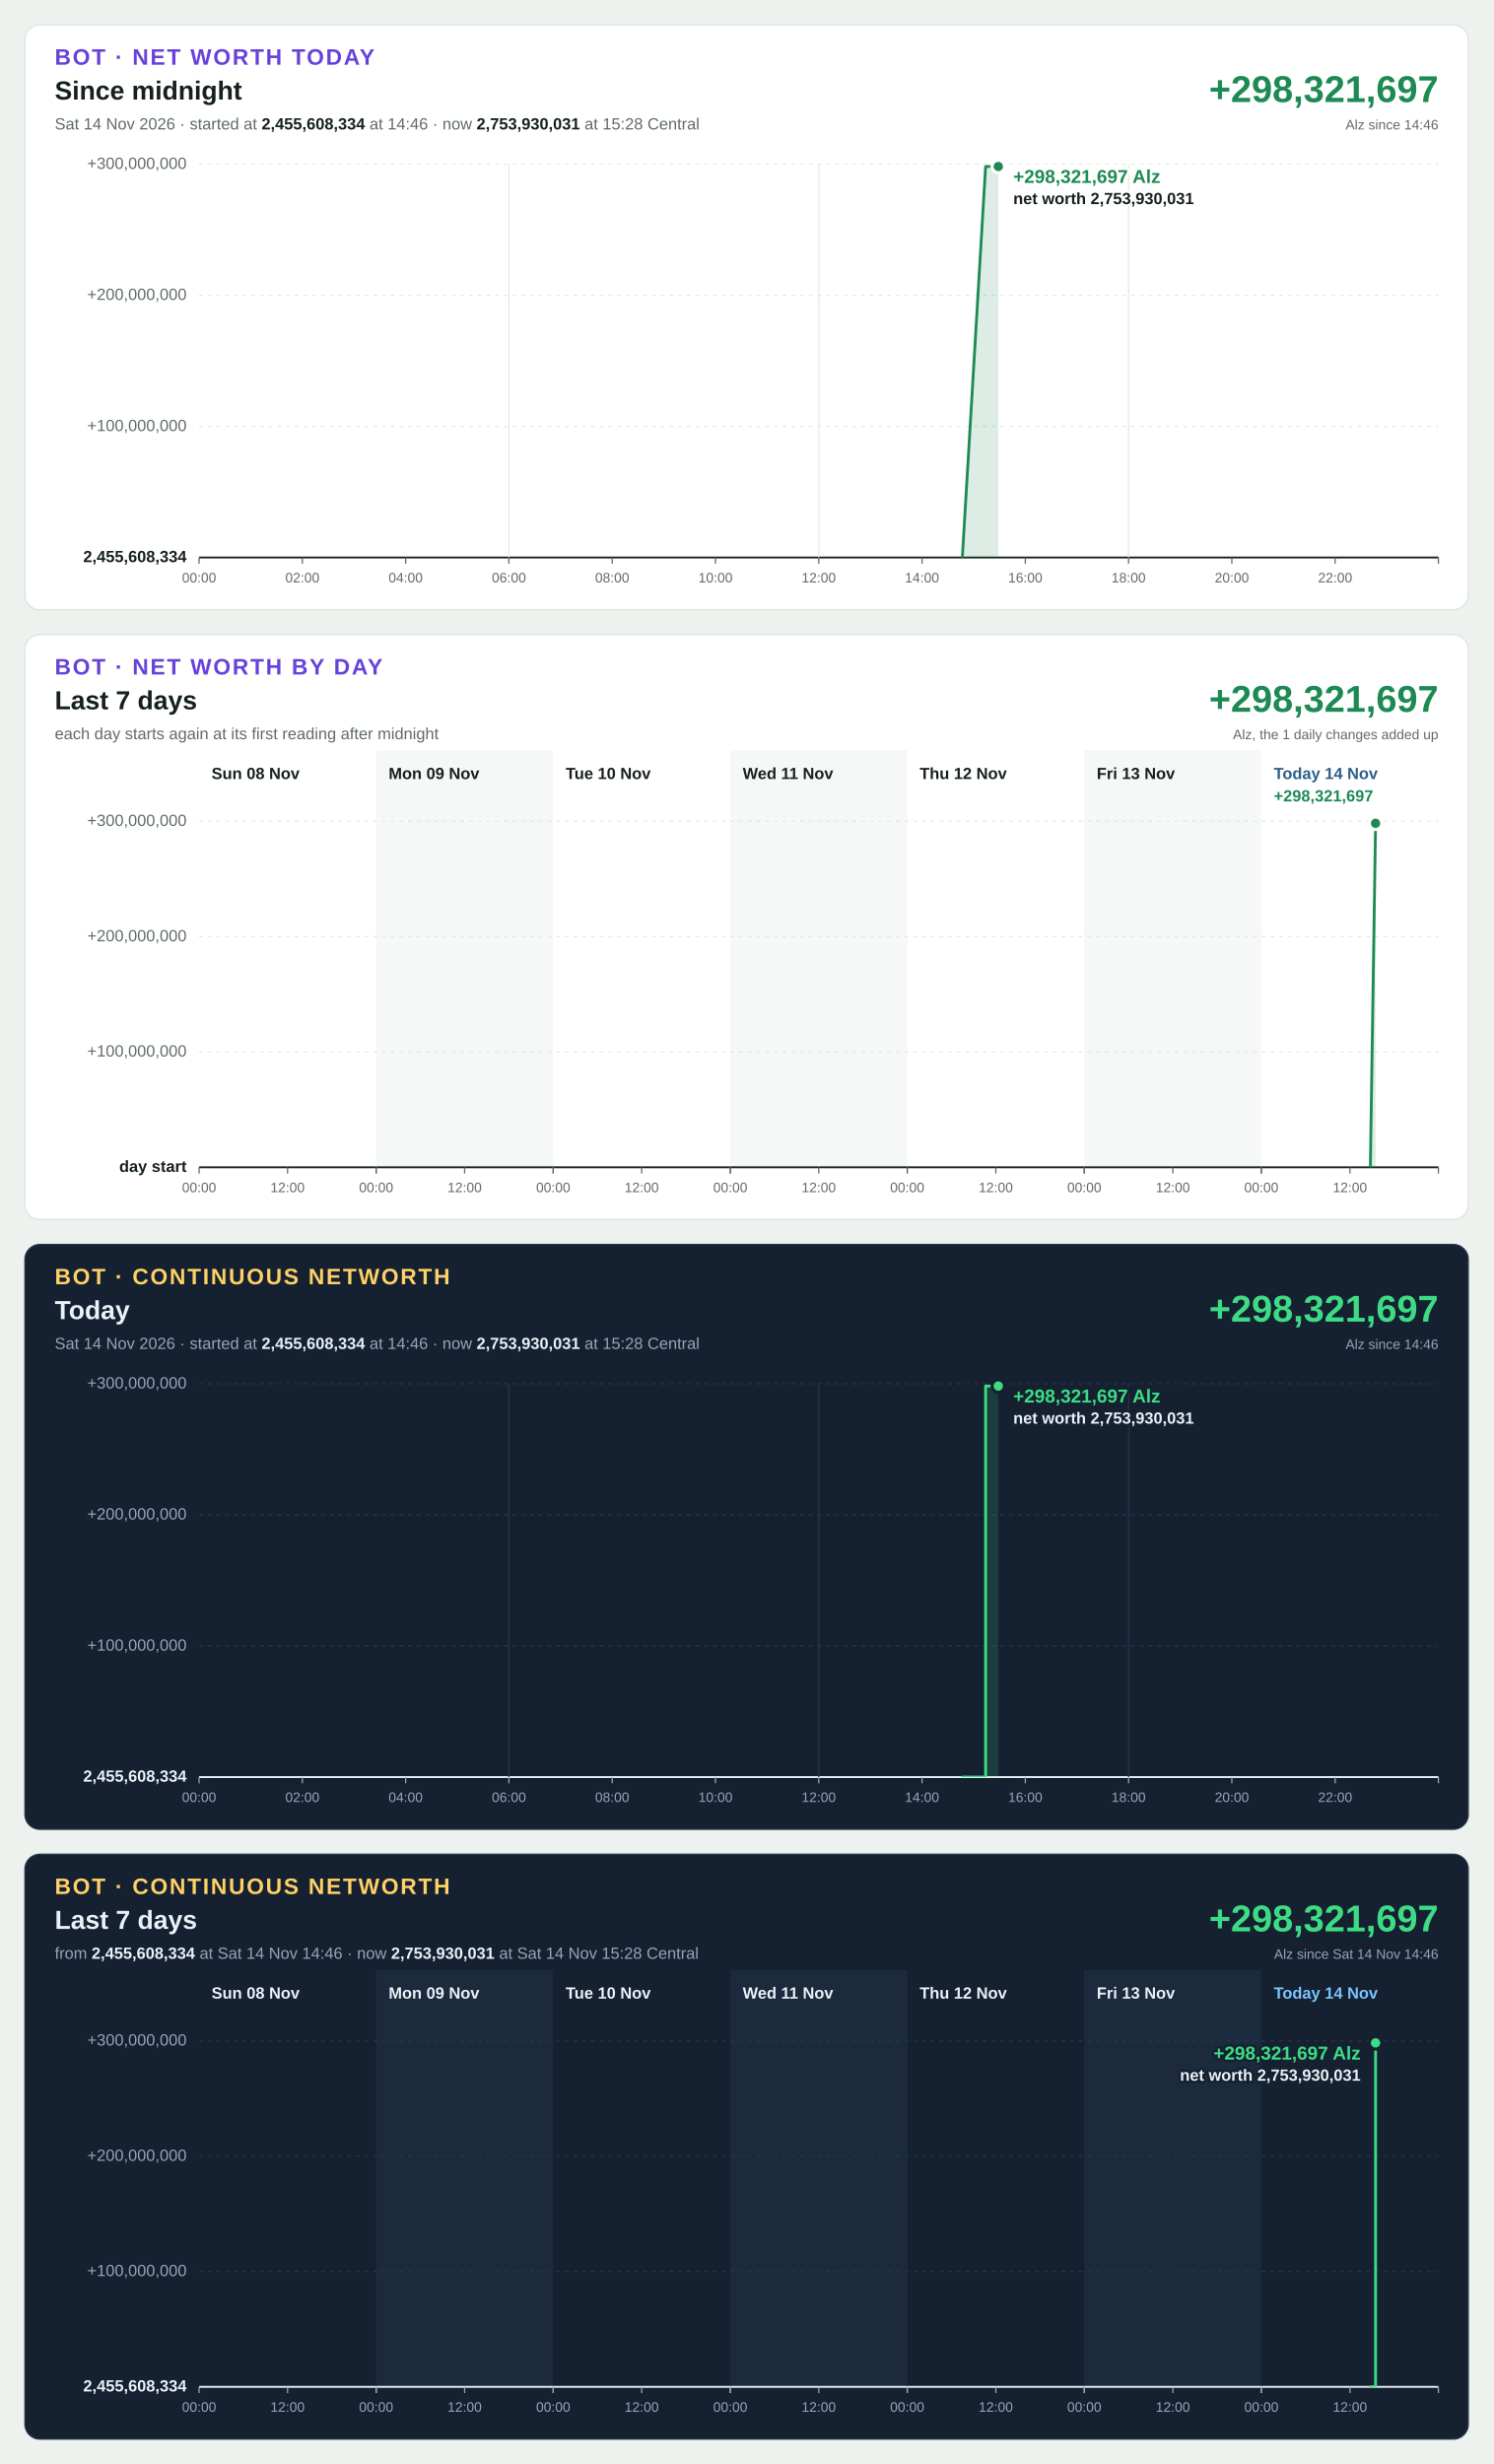
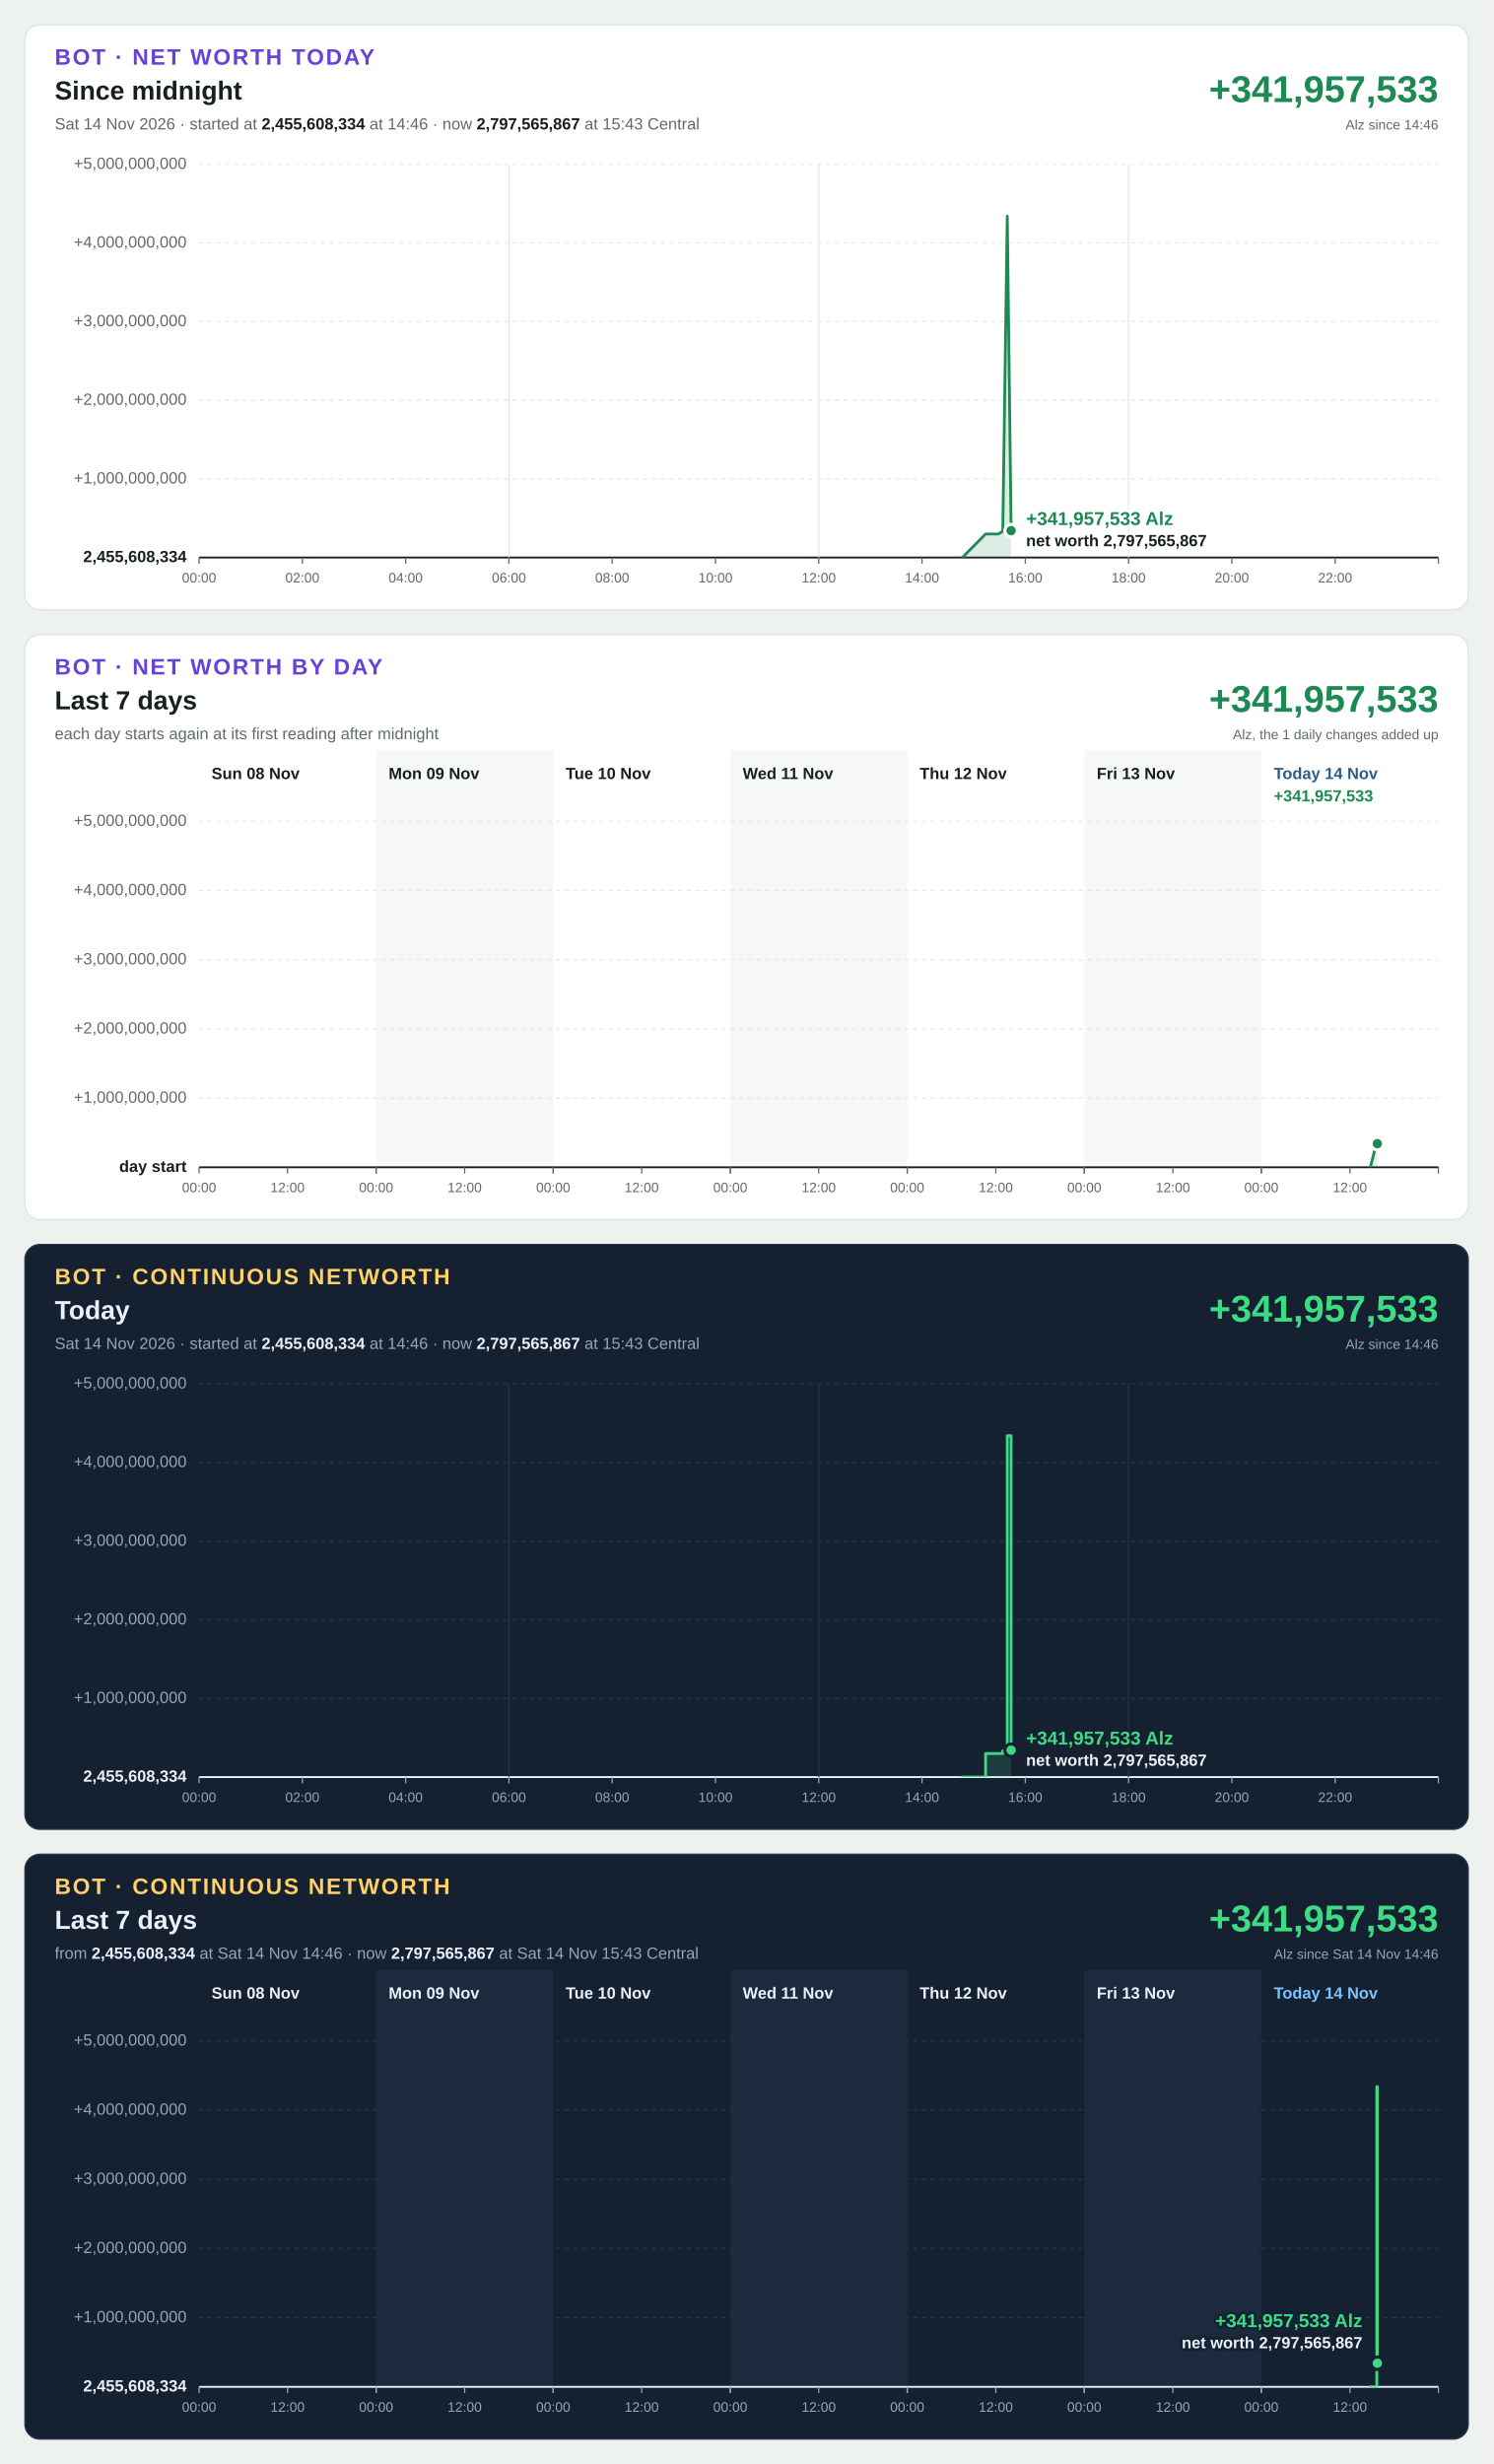
<svg xmlns="http://www.w3.org/2000/svg" width="1200" height="1980" viewBox="0 0 1200 1980" font-family="Segoe UI, Helvetica Neue, Arial, sans-serif" font-size="13" style="font-variant-numeric: tabular-nums">
  <rect width="1200" height="1980" fill="#eef2ef" />
  <g transform="translate(20,20)">
    <rect width="1160" height="470" rx="12" fill="#ffffff" stroke="#dbe3de" />
    <text x="24" y="32" font-size="18" font-weight="700" letter-spacing="1.4" fill="#6741d9">BOT · NET WORTH TODAY</text>
    <text x="24" y="60" font-size="21" font-weight="700" fill="#16211b">Since midnight</text>
-     <text x="24" y="84" fill="#5f6b65">Sat 14 Nov 2026 · started at <tspan font-weight="700" fill="#16211b">2,455,608,334</tspan> at 14:46 · now <tspan font-weight="700" fill="#16211b">2,753,930,031</tspan> at 15:28 Central</text>
-     <text x="1136" y="62" font-size="30" font-weight="700" text-anchor="end" fill="#1d8a53">+298,321,697</text>
+     <text x="24" y="84" fill="#5f6b65">Sat 14 Nov 2026 · started at <tspan font-weight="700" fill="#16211b">2,455,608,334</tspan> at 14:46 · now <tspan font-weight="700" fill="#16211b">2,797,565,867</tspan> at 15:43 Central</text>
+     <text x="1136" y="62" font-size="30" font-weight="700" text-anchor="end" fill="#1d8a53">+341,957,533</text>
    <text x="1136" y="84" font-size="11" text-anchor="end" fill="#5f6b65">Alz since 14:46</text>
    <line x1="140" x2="1136" y1="428.0" y2="428.0" stroke="#16211b" stroke-width="1.5" />
    <text x="130" y="428.0" text-anchor="end" dominant-baseline="middle" font-weight="700" fill="#16211b">2,455,608,334</text>
-     <line x1="140" x2="1136" y1="322.7" y2="322.7" stroke="#e3e9e5" stroke-width="1" stroke-dasharray="3 4" />
-     <text x="130" y="322.7" text-anchor="end" dominant-baseline="middle" font-weight="400" fill="#5f6b65">+100,000,000</text>
-     <line x1="140" x2="1136" y1="217.3" y2="217.3" stroke="#e3e9e5" stroke-width="1" stroke-dasharray="3 4" />
-     <text x="130" y="217.3" text-anchor="end" dominant-baseline="middle" font-weight="400" fill="#5f6b65">+200,000,000</text>
+     <line x1="140" x2="1136" y1="364.8" y2="364.8" stroke="#e3e9e5" stroke-width="1" stroke-dasharray="3 4" />
+     <text x="130" y="364.8" text-anchor="end" dominant-baseline="middle" font-weight="400" fill="#5f6b65">+1,000,000,000</text>
+     <line x1="140" x2="1136" y1="301.6" y2="301.6" stroke="#e3e9e5" stroke-width="1" stroke-dasharray="3 4" />
+     <text x="130" y="301.6" text-anchor="end" dominant-baseline="middle" font-weight="400" fill="#5f6b65">+2,000,000,000</text>
+     <line x1="140" x2="1136" y1="238.4" y2="238.4" stroke="#e3e9e5" stroke-width="1" stroke-dasharray="3 4" />
+     <text x="130" y="238.4" text-anchor="end" dominant-baseline="middle" font-weight="400" fill="#5f6b65">+3,000,000,000</text>
+     <line x1="140" x2="1136" y1="175.2" y2="175.2" stroke="#e3e9e5" stroke-width="1" stroke-dasharray="3 4" />
+     <text x="130" y="175.2" text-anchor="end" dominant-baseline="middle" font-weight="400" fill="#5f6b65">+4,000,000,000</text>
    <line x1="140" x2="1136" y1="112.0" y2="112.0" stroke="#e3e9e5" stroke-width="1" stroke-dasharray="3 4" />
-     <text x="130" y="112.0" text-anchor="end" dominant-baseline="middle" font-weight="400" fill="#5f6b65">+300,000,000</text>
+     <text x="130" y="112.0" text-anchor="end" dominant-baseline="middle" font-weight="400" fill="#5f6b65">+5,000,000,000</text>
    <line x1="140.0" x2="140.0" y1="428" y2="433" stroke="#5f6b65" stroke-width="1" />
    <text x="140.0" y="448" font-size="11" text-anchor="middle" fill="#5f6b65">00:00</text>
    <line x1="223.0" x2="223.0" y1="428" y2="433" stroke="#5f6b65" stroke-width="1" />
    <text x="223.0" y="448" font-size="11" text-anchor="middle" fill="#5f6b65">02:00</text>
    <line x1="306.0" x2="306.0" y1="428" y2="433" stroke="#5f6b65" stroke-width="1" />
    <text x="306.0" y="448" font-size="11" text-anchor="middle" fill="#5f6b65">04:00</text>
    <line x1="389.0" x2="389.0" y1="112" y2="428" stroke="#e3e9e5" stroke-width="1" />
    <line x1="389.0" x2="389.0" y1="428" y2="433" stroke="#5f6b65" stroke-width="1" />
    <text x="389.0" y="448" font-size="11" text-anchor="middle" fill="#5f6b65">06:00</text>
    <line x1="472.0" x2="472.0" y1="428" y2="433" stroke="#5f6b65" stroke-width="1" />
    <text x="472.0" y="448" font-size="11" text-anchor="middle" fill="#5f6b65">08:00</text>
    <line x1="555.0" x2="555.0" y1="428" y2="433" stroke="#5f6b65" stroke-width="1" />
    <text x="555.0" y="448" font-size="11" text-anchor="middle" fill="#5f6b65">10:00</text>
    <line x1="638.0" x2="638.0" y1="112" y2="428" stroke="#e3e9e5" stroke-width="1" />
    <line x1="638.0" x2="638.0" y1="428" y2="433" stroke="#5f6b65" stroke-width="1" />
    <text x="638.0" y="448" font-size="11" text-anchor="middle" fill="#5f6b65">12:00</text>
    <line x1="721.0" x2="721.0" y1="428" y2="433" stroke="#5f6b65" stroke-width="1" />
    <text x="721.0" y="448" font-size="11" text-anchor="middle" fill="#5f6b65">14:00</text>
    <line x1="804.0" x2="804.0" y1="428" y2="433" stroke="#5f6b65" stroke-width="1" />
    <text x="804.0" y="448" font-size="11" text-anchor="middle" fill="#5f6b65">16:00</text>
    <line x1="887.0" x2="887.0" y1="112" y2="428" stroke="#e3e9e5" stroke-width="1" />
    <line x1="887.0" x2="887.0" y1="428" y2="433" stroke="#5f6b65" stroke-width="1" />
    <text x="887.0" y="448" font-size="11" text-anchor="middle" fill="#5f6b65">18:00</text>
    <line x1="970.0" x2="970.0" y1="428" y2="433" stroke="#5f6b65" stroke-width="1" />
    <text x="970.0" y="448" font-size="11" text-anchor="middle" fill="#5f6b65">20:00</text>
    <line x1="1053.0" x2="1053.0" y1="428" y2="433" stroke="#5f6b65" stroke-width="1" />
    <text x="1053.0" y="448" font-size="11" text-anchor="middle" fill="#5f6b65">22:00</text>
    <line x1="1136.0" x2="1136.0" y1="428" y2="433" stroke="#5f6b65" stroke-width="1" />
    <defs>
-       <path id="shape-today" d="M753.4 428.0L753.4 428.0L772.1 113.8L782.3 113.8L782.3 428.0Z" />
-       <path id="line-today" d="M753.4 428.0L772.1 113.8L782.3 113.8" />
+       <path id="shape-today" d="M753.4 428.0L753.4 428.0L772.1 409.1L782.3 409.1L785.9 406.9L789.5 153.7L792.6 406.4L792.6 428.0Z" />
+       <path id="line-today" d="M753.4 428.0L772.1 409.1L782.3 409.1L785.9 406.9L789.5 153.7L792.6 406.4" />
      <clipPath id="up-today">
        <rect x="140" y="112" width="996" height="316.0" />
      </clipPath>
      <clipPath id="down-today">
        <rect x="140" y="428.0" width="996" height="0.0" />
      </clipPath>
    </defs>
    <use href="#shape-today" fill="#1d8a53" fill-opacity="0.15" clip-path="url(#up-today)" />
    <use href="#line-today" fill="none" stroke="#1d8a53" stroke-width="2.25" stroke-linejoin="round" stroke-linecap="round" clip-path="url(#up-today)" />
    <use href="#shape-today" fill="#c4402b" fill-opacity="0.15" clip-path="url(#down-today)" />
    <use href="#line-today" fill="none" stroke="#c4402b" stroke-width="2.25" stroke-linejoin="round" stroke-linecap="round" clip-path="url(#down-today)" />
-     <circle cx="782.3" cy="113.8" r="5" fill="#1d8a53" stroke="#ffffff" stroke-width="2.5" />
-     <text x="794.3" y="127.0" text-anchor="start" font-size="15" font-weight="700" fill="#1d8a53" stroke="#ffffff" stroke-width="4" stroke-linejoin="round" paint-order="stroke">+298,321,697 Alz</text>
-     <text x="794.3" y="144.0" text-anchor="start" font-size="13" font-weight="600" fill="#16211b" stroke="#ffffff" stroke-width="4" stroke-linejoin="round" paint-order="stroke">net worth 2,753,930,031</text>
+     <circle cx="792.6" cy="406.4" r="5" fill="#1d8a53" stroke="#ffffff" stroke-width="2.5" />
+     <text x="804.6" y="401.9" text-anchor="start" font-size="15" font-weight="700" fill="#1d8a53" stroke="#ffffff" stroke-width="4" stroke-linejoin="round" paint-order="stroke">+341,957,533 Alz</text>
+     <text x="804.6" y="418.9" text-anchor="start" font-size="13" font-weight="600" fill="#16211b" stroke="#ffffff" stroke-width="4" stroke-linejoin="round" paint-order="stroke">net worth 2,797,565,867</text>
  </g>
  <g transform="translate(20,510)">
    <rect width="1160" height="470" rx="12" fill="#ffffff" stroke="#dbe3de" />
    <text x="24" y="32" font-size="18" font-weight="700" letter-spacing="1.4" fill="#6741d9">BOT · NET WORTH BY DAY</text>
    <text x="24" y="60" font-size="21" font-weight="700" fill="#16211b">Last 7 days</text>
    <text x="24" y="84" fill="#5f6b65">each day starts again at its first reading after midnight</text>
-     <text x="1136" y="62" font-size="30" font-weight="700" text-anchor="end" fill="#1d8a53">+298,321,697</text>
+     <text x="1136" y="62" font-size="30" font-weight="700" text-anchor="end" fill="#1d8a53">+341,957,533</text>
    <text x="1136" y="84" font-size="11" text-anchor="end" fill="#5f6b65">Alz, the 1 daily changes added up</text>
    <rect x="282.3" y="93" width="142.3" height="335" fill="#f5f8f6" />
    <rect x="566.9" y="93" width="142.3" height="335" fill="#f5f8f6" />
    <rect x="851.4" y="93" width="142.3" height="335" fill="#f5f8f6" />
    <line x1="140" x2="1136" y1="428.0" y2="428.0" stroke="#16211b" stroke-width="1.5" />
    <text x="130" y="428.0" text-anchor="end" dominant-baseline="middle" font-weight="700" fill="#16211b">day start</text>
-     <line x1="140" x2="1136" y1="335.3" y2="335.3" stroke="#e3e9e5" stroke-width="1" stroke-dasharray="3 4" />
-     <text x="130" y="335.3" text-anchor="end" dominant-baseline="middle" font-weight="400" fill="#5f6b65">+100,000,000</text>
-     <line x1="140" x2="1136" y1="242.7" y2="242.7" stroke="#e3e9e5" stroke-width="1" stroke-dasharray="3 4" />
-     <text x="130" y="242.7" text-anchor="end" dominant-baseline="middle" font-weight="400" fill="#5f6b65">+200,000,000</text>
+     <line x1="140" x2="1136" y1="372.4" y2="372.4" stroke="#e3e9e5" stroke-width="1" stroke-dasharray="3 4" />
+     <text x="130" y="372.4" text-anchor="end" dominant-baseline="middle" font-weight="400" fill="#5f6b65">+1,000,000,000</text>
+     <line x1="140" x2="1136" y1="316.8" y2="316.8" stroke="#e3e9e5" stroke-width="1" stroke-dasharray="3 4" />
+     <text x="130" y="316.8" text-anchor="end" dominant-baseline="middle" font-weight="400" fill="#5f6b65">+2,000,000,000</text>
+     <line x1="140" x2="1136" y1="261.2" y2="261.2" stroke="#e3e9e5" stroke-width="1" stroke-dasharray="3 4" />
+     <text x="130" y="261.2" text-anchor="end" dominant-baseline="middle" font-weight="400" fill="#5f6b65">+3,000,000,000</text>
+     <line x1="140" x2="1136" y1="205.6" y2="205.6" stroke="#e3e9e5" stroke-width="1" stroke-dasharray="3 4" />
+     <text x="130" y="205.6" text-anchor="end" dominant-baseline="middle" font-weight="400" fill="#5f6b65">+4,000,000,000</text>
    <line x1="140" x2="1136" y1="150.0" y2="150.0" stroke="#e3e9e5" stroke-width="1" stroke-dasharray="3 4" />
-     <text x="130" y="150.0" text-anchor="end" dominant-baseline="middle" font-weight="400" fill="#5f6b65">+300,000,000</text>
+     <text x="130" y="150.0" text-anchor="end" dominant-baseline="middle" font-weight="400" fill="#5f6b65">+5,000,000,000</text>
    <text x="150.0" y="116" font-weight="700" fill="#16211b">Sun 08 Nov</text>
    <line x1="140.0" x2="140.0" y1="428" y2="433" stroke="#5f6b65" stroke-width="1" />
    <text x="140.0" y="448" font-size="11" text-anchor="middle" fill="#5f6b65">00:00</text>
    <line x1="211.1" x2="211.1" y1="428" y2="433" stroke="#5f6b65" stroke-width="1" />
    <text x="211.1" y="448" font-size="11" text-anchor="middle" fill="#5f6b65">12:00</text>
    <line x1="282.3" x2="282.3" y1="428" y2="433" stroke="#5f6b65" stroke-width="1" />
    <text x="292.3" y="116" font-weight="700" fill="#16211b">Mon 09 Nov</text>
    <line x1="282.3" x2="282.3" y1="428" y2="433" stroke="#5f6b65" stroke-width="1" />
    <text x="282.3" y="448" font-size="11" text-anchor="middle" fill="#5f6b65">00:00</text>
    <line x1="353.4" x2="353.4" y1="428" y2="433" stroke="#5f6b65" stroke-width="1" />
    <text x="353.4" y="448" font-size="11" text-anchor="middle" fill="#5f6b65">12:00</text>
    <line x1="424.6" x2="424.6" y1="428" y2="433" stroke="#5f6b65" stroke-width="1" />
    <text x="434.6" y="116" font-weight="700" fill="#16211b">Tue 10 Nov</text>
    <line x1="424.6" x2="424.6" y1="428" y2="433" stroke="#5f6b65" stroke-width="1" />
    <text x="424.6" y="448" font-size="11" text-anchor="middle" fill="#5f6b65">00:00</text>
    <line x1="495.7" x2="495.7" y1="428" y2="433" stroke="#5f6b65" stroke-width="1" />
    <text x="495.7" y="448" font-size="11" text-anchor="middle" fill="#5f6b65">12:00</text>
    <line x1="566.9" x2="566.9" y1="428" y2="433" stroke="#5f6b65" stroke-width="1" />
    <text x="576.9" y="116" font-weight="700" fill="#16211b">Wed 11 Nov</text>
    <line x1="566.9" x2="566.9" y1="428" y2="433" stroke="#5f6b65" stroke-width="1" />
    <text x="566.9" y="448" font-size="11" text-anchor="middle" fill="#5f6b65">00:00</text>
    <line x1="638.0" x2="638.0" y1="428" y2="433" stroke="#5f6b65" stroke-width="1" />
    <text x="638.0" y="448" font-size="11" text-anchor="middle" fill="#5f6b65">12:00</text>
    <line x1="709.1" x2="709.1" y1="428" y2="433" stroke="#5f6b65" stroke-width="1" />
    <text x="719.1" y="116" font-weight="700" fill="#16211b">Thu 12 Nov</text>
    <line x1="709.1" x2="709.1" y1="428" y2="433" stroke="#5f6b65" stroke-width="1" />
    <text x="709.1" y="448" font-size="11" text-anchor="middle" fill="#5f6b65">00:00</text>
    <line x1="780.3" x2="780.3" y1="428" y2="433" stroke="#5f6b65" stroke-width="1" />
    <text x="780.3" y="448" font-size="11" text-anchor="middle" fill="#5f6b65">12:00</text>
    <line x1="851.4" x2="851.4" y1="428" y2="433" stroke="#5f6b65" stroke-width="1" />
    <text x="861.4" y="116" font-weight="700" fill="#16211b">Fri 13 Nov</text>
    <line x1="851.4" x2="851.4" y1="428" y2="433" stroke="#5f6b65" stroke-width="1" />
    <text x="851.4" y="448" font-size="11" text-anchor="middle" fill="#5f6b65">00:00</text>
    <line x1="922.6" x2="922.6" y1="428" y2="433" stroke="#5f6b65" stroke-width="1" />
    <text x="922.6" y="448" font-size="11" text-anchor="middle" fill="#5f6b65">12:00</text>
    <line x1="993.7" x2="993.7" y1="428" y2="433" stroke="#5f6b65" stroke-width="1" />
    <text x="1003.7" y="116" font-weight="700" fill="#2b5d87">Today 14 Nov</text>
    <line x1="993.7" x2="993.7" y1="428" y2="433" stroke="#5f6b65" stroke-width="1" />
    <text x="993.7" y="448" font-size="11" text-anchor="middle" fill="#5f6b65">00:00</text>
    <line x1="1064.9" x2="1064.9" y1="428" y2="433" stroke="#5f6b65" stroke-width="1" />
    <text x="1064.9" y="448" font-size="11" text-anchor="middle" fill="#5f6b65">12:00</text>
    <line x1="1136.0" x2="1136.0" y1="428" y2="433" stroke="#5f6b65" stroke-width="1" />
-     <text x="1003.7" y="134" font-weight="700" fill="#1d8a53">+298,321,697</text>
-     <defs>
-       <path id="shape-day6" d="M1081.3 428.0L1081.3 428.0L1085.5 151.6L1085.5 428.0Z" />
-       <path id="line-day6" d="M1081.3 428.0L1085.5 151.6" />
+     <text x="1003.7" y="134" font-weight="700" fill="#1d8a53">+341,957,533</text>
+     <defs>
+       <path id="shape-day6" d="M1081.3 428.0L1081.3 428.0L1086.0 409.4L1086.9 409.0L1086.9 428.0Z" />
+       <path id="line-day6" d="M1081.3 428.0L1086.0 409.4L1086.9 409.0" />
      <clipPath id="up-day6">
        <rect x="140" y="150" width="996" height="278.0" />
      </clipPath>
      <clipPath id="down-day6">
        <rect x="140" y="428.0" width="996" height="0.0" />
      </clipPath>
    </defs>
    <use href="#shape-day6" fill="#1d8a53" fill-opacity="0.15" clip-path="url(#up-day6)" />
    <use href="#line-day6" fill="none" stroke="#1d8a53" stroke-width="2.25" stroke-linejoin="round" stroke-linecap="round" clip-path="url(#up-day6)" />
    <use href="#shape-day6" fill="#c4402b" fill-opacity="0.15" clip-path="url(#down-day6)" />
    <use href="#line-day6" fill="none" stroke="#c4402b" stroke-width="2.25" stroke-linejoin="round" stroke-linecap="round" clip-path="url(#down-day6)" />
-     <circle cx="1085.5" cy="151.6" r="5" fill="#1d8a53" stroke="#ffffff" stroke-width="2.5" />
+     <circle cx="1086.9" cy="409.0" r="5" fill="#1d8a53" stroke="#ffffff" stroke-width="2.5" />
  </g>
  <g transform="translate(20,1000)">
    <rect width="1160" height="470" rx="12" fill="#152131" stroke="#24364a" />
    <text x="24" y="32" font-size="18" font-weight="700" letter-spacing="1.4" fill="#ffd166">BOT · CONTINUOUS NETWORTH</text>
    <text x="24" y="60" font-size="21" font-weight="700" fill="#eaf1f8">Today</text>
-     <text x="24" y="84" fill="#93a6ba">Sat 14 Nov 2026 · started at <tspan font-weight="700" fill="#eaf1f8">2,455,608,334</tspan> at 14:46 · now <tspan font-weight="700" fill="#eaf1f8">2,753,930,031</tspan> at 15:28 Central</text>
-     <text x="1136" y="62" font-size="30" font-weight="700" text-anchor="end" fill="#3ddc84">+298,321,697</text>
+     <text x="24" y="84" fill="#93a6ba">Sat 14 Nov 2026 · started at <tspan font-weight="700" fill="#eaf1f8">2,455,608,334</tspan> at 14:46 · now <tspan font-weight="700" fill="#eaf1f8">2,797,565,867</tspan> at 15:43 Central</text>
+     <text x="1136" y="62" font-size="30" font-weight="700" text-anchor="end" fill="#3ddc84">+341,957,533</text>
    <text x="1136" y="84" font-size="11" text-anchor="end" fill="#93a6ba">Alz since 14:46</text>
    <line x1="140" x2="1136" y1="428.0" y2="428.0" stroke="#eaf1f8" stroke-width="1.5" />
    <text x="130" y="428.0" text-anchor="end" dominant-baseline="middle" font-weight="700" fill="#eaf1f8">2,455,608,334</text>
-     <line x1="140" x2="1136" y1="322.7" y2="322.7" stroke="#243548" stroke-width="1" stroke-dasharray="3 4" />
-     <text x="130" y="322.7" text-anchor="end" dominant-baseline="middle" font-weight="400" fill="#93a6ba">+100,000,000</text>
-     <line x1="140" x2="1136" y1="217.3" y2="217.3" stroke="#243548" stroke-width="1" stroke-dasharray="3 4" />
-     <text x="130" y="217.3" text-anchor="end" dominant-baseline="middle" font-weight="400" fill="#93a6ba">+200,000,000</text>
+     <line x1="140" x2="1136" y1="364.8" y2="364.8" stroke="#243548" stroke-width="1" stroke-dasharray="3 4" />
+     <text x="130" y="364.8" text-anchor="end" dominant-baseline="middle" font-weight="400" fill="#93a6ba">+1,000,000,000</text>
+     <line x1="140" x2="1136" y1="301.6" y2="301.6" stroke="#243548" stroke-width="1" stroke-dasharray="3 4" />
+     <text x="130" y="301.6" text-anchor="end" dominant-baseline="middle" font-weight="400" fill="#93a6ba">+2,000,000,000</text>
+     <line x1="140" x2="1136" y1="238.4" y2="238.4" stroke="#243548" stroke-width="1" stroke-dasharray="3 4" />
+     <text x="130" y="238.4" text-anchor="end" dominant-baseline="middle" font-weight="400" fill="#93a6ba">+3,000,000,000</text>
+     <line x1="140" x2="1136" y1="175.2" y2="175.2" stroke="#243548" stroke-width="1" stroke-dasharray="3 4" />
+     <text x="130" y="175.2" text-anchor="end" dominant-baseline="middle" font-weight="400" fill="#93a6ba">+4,000,000,000</text>
    <line x1="140" x2="1136" y1="112.0" y2="112.0" stroke="#243548" stroke-width="1" stroke-dasharray="3 4" />
-     <text x="130" y="112.0" text-anchor="end" dominant-baseline="middle" font-weight="400" fill="#93a6ba">+300,000,000</text>
+     <text x="130" y="112.0" text-anchor="end" dominant-baseline="middle" font-weight="400" fill="#93a6ba">+5,000,000,000</text>
    <line x1="140.0" x2="140.0" y1="428" y2="433" stroke="#93a6ba" stroke-width="1" />
    <text x="140.0" y="448" font-size="11" text-anchor="middle" fill="#93a6ba">00:00</text>
    <line x1="223.0" x2="223.0" y1="428" y2="433" stroke="#93a6ba" stroke-width="1" />
    <text x="223.0" y="448" font-size="11" text-anchor="middle" fill="#93a6ba">02:00</text>
    <line x1="306.0" x2="306.0" y1="428" y2="433" stroke="#93a6ba" stroke-width="1" />
    <text x="306.0" y="448" font-size="11" text-anchor="middle" fill="#93a6ba">04:00</text>
    <line x1="389.0" x2="389.0" y1="112" y2="428" stroke="#243548" stroke-width="1" />
    <line x1="389.0" x2="389.0" y1="428" y2="433" stroke="#93a6ba" stroke-width="1" />
    <text x="389.0" y="448" font-size="11" text-anchor="middle" fill="#93a6ba">06:00</text>
    <line x1="472.0" x2="472.0" y1="428" y2="433" stroke="#93a6ba" stroke-width="1" />
    <text x="472.0" y="448" font-size="11" text-anchor="middle" fill="#93a6ba">08:00</text>
    <line x1="555.0" x2="555.0" y1="428" y2="433" stroke="#93a6ba" stroke-width="1" />
    <text x="555.0" y="448" font-size="11" text-anchor="middle" fill="#93a6ba">10:00</text>
    <line x1="638.0" x2="638.0" y1="112" y2="428" stroke="#243548" stroke-width="1" />
    <line x1="638.0" x2="638.0" y1="428" y2="433" stroke="#93a6ba" stroke-width="1" />
    <text x="638.0" y="448" font-size="11" text-anchor="middle" fill="#93a6ba">12:00</text>
    <line x1="721.0" x2="721.0" y1="428" y2="433" stroke="#93a6ba" stroke-width="1" />
    <text x="721.0" y="448" font-size="11" text-anchor="middle" fill="#93a6ba">14:00</text>
    <line x1="804.0" x2="804.0" y1="428" y2="433" stroke="#93a6ba" stroke-width="1" />
    <text x="804.0" y="448" font-size="11" text-anchor="middle" fill="#93a6ba">16:00</text>
    <line x1="887.0" x2="887.0" y1="112" y2="428" stroke="#243548" stroke-width="1" />
    <line x1="887.0" x2="887.0" y1="428" y2="433" stroke="#93a6ba" stroke-width="1" />
    <text x="887.0" y="448" font-size="11" text-anchor="middle" fill="#93a6ba">18:00</text>
    <line x1="970.0" x2="970.0" y1="428" y2="433" stroke="#93a6ba" stroke-width="1" />
    <text x="970.0" y="448" font-size="11" text-anchor="middle" fill="#93a6ba">20:00</text>
    <line x1="1053.0" x2="1053.0" y1="428" y2="433" stroke="#93a6ba" stroke-width="1" />
    <text x="1053.0" y="448" font-size="11" text-anchor="middle" fill="#93a6ba">22:00</text>
    <line x1="1136.0" x2="1136.0" y1="428" y2="433" stroke="#93a6ba" stroke-width="1" />
    <defs>
-       <path id="shape-flow-today" d="M753.4 428.0L753.4 428.0L772.1 428.0L772.1 113.8L782.3 113.8L782.3 113.8L782.3 428.0Z" />
-       <path id="line-flow-today" d="M753.4 428.0L772.1 428.0L772.1 113.8L782.3 113.8L782.3 113.8" />
+       <path id="shape-flow-today" d="M753.4 428.0L753.4 428.0L772.1 428.0L772.1 409.1L785.9 409.1L785.9 406.9L789.5 406.9L789.5 153.7L792.6 153.7L792.6 406.4L792.6 428.0Z" />
+       <path id="line-flow-today" d="M753.4 428.0L772.1 428.0L772.1 409.1L785.9 409.1L785.9 406.9L789.5 406.9L789.5 153.7L792.6 153.7L792.6 406.4" />
      <clipPath id="up-flow-today">
        <rect x="140" y="112" width="996" height="316.0" />
      </clipPath>
      <clipPath id="down-flow-today">
        <rect x="140" y="428.0" width="996" height="0.0" />
      </clipPath>
    </defs>
    <use href="#shape-flow-today" fill="#3ddc84" fill-opacity="0.15" clip-path="url(#up-flow-today)" />
    <use href="#line-flow-today" fill="none" stroke="#3ddc84" stroke-width="2.25" stroke-linejoin="round" stroke-linecap="round" clip-path="url(#up-flow-today)" />
    <use href="#shape-flow-today" fill="#ff6b6b" fill-opacity="0.15" clip-path="url(#down-flow-today)" />
    <use href="#line-flow-today" fill="none" stroke="#ff6b6b" stroke-width="2.25" stroke-linejoin="round" stroke-linecap="round" clip-path="url(#down-flow-today)" />
-     <circle cx="782.3" cy="113.8" r="5" fill="#3ddc84" stroke="#152131" stroke-width="2.5" />
-     <text x="794.3" y="127.0" text-anchor="start" font-size="15" font-weight="700" fill="#3ddc84" stroke="#152131" stroke-width="4" stroke-linejoin="round" paint-order="stroke">+298,321,697 Alz</text>
-     <text x="794.3" y="144.0" text-anchor="start" font-size="13" font-weight="600" fill="#eaf1f8" stroke="#152131" stroke-width="4" stroke-linejoin="round" paint-order="stroke">net worth 2,753,930,031</text>
+     <circle cx="792.6" cy="406.4" r="5" fill="#3ddc84" stroke="#152131" stroke-width="2.5" />
+     <text x="804.6" y="401.9" text-anchor="start" font-size="15" font-weight="700" fill="#3ddc84" stroke="#152131" stroke-width="4" stroke-linejoin="round" paint-order="stroke">+341,957,533 Alz</text>
+     <text x="804.6" y="418.9" text-anchor="start" font-size="13" font-weight="600" fill="#eaf1f8" stroke="#152131" stroke-width="4" stroke-linejoin="round" paint-order="stroke">net worth 2,797,565,867</text>
  </g>
  <g transform="translate(20,1490)">
    <rect width="1160" height="470" rx="12" fill="#152131" stroke="#24364a" />
    <text x="24" y="32" font-size="18" font-weight="700" letter-spacing="1.4" fill="#ffd166">BOT · CONTINUOUS NETWORTH</text>
    <text x="24" y="60" font-size="21" font-weight="700" fill="#eaf1f8">Last 7 days</text>
-     <text x="24" y="84" fill="#93a6ba">from <tspan font-weight="700" fill="#eaf1f8">2,455,608,334</tspan> at Sat 14 Nov 14:46 · now <tspan font-weight="700" fill="#eaf1f8">2,753,930,031</tspan> at Sat 14 Nov 15:28 Central</text>
-     <text x="1136" y="62" font-size="30" font-weight="700" text-anchor="end" fill="#3ddc84">+298,321,697</text>
+     <text x="24" y="84" fill="#93a6ba">from <tspan font-weight="700" fill="#eaf1f8">2,455,608,334</tspan> at Sat 14 Nov 14:46 · now <tspan font-weight="700" fill="#eaf1f8">2,797,565,867</tspan> at Sat 14 Nov 15:43 Central</text>
+     <text x="1136" y="62" font-size="30" font-weight="700" text-anchor="end" fill="#3ddc84">+341,957,533</text>
    <text x="1136" y="84" font-size="11" text-anchor="end" fill="#93a6ba">Alz since Sat 14 Nov 14:46</text>
    <rect x="282.3" y="93" width="142.3" height="335" fill="#1b2b3d" />
    <rect x="566.9" y="93" width="142.3" height="335" fill="#1b2b3d" />
    <rect x="851.4" y="93" width="142.3" height="335" fill="#1b2b3d" />
    <line x1="140" x2="1136" y1="428.0" y2="428.0" stroke="#eaf1f8" stroke-width="1.5" />
    <text x="130" y="428.0" text-anchor="end" dominant-baseline="middle" font-weight="700" fill="#eaf1f8">2,455,608,334</text>
-     <line x1="140" x2="1136" y1="335.3" y2="335.3" stroke="#243548" stroke-width="1" stroke-dasharray="3 4" />
-     <text x="130" y="335.3" text-anchor="end" dominant-baseline="middle" font-weight="400" fill="#93a6ba">+100,000,000</text>
-     <line x1="140" x2="1136" y1="242.7" y2="242.7" stroke="#243548" stroke-width="1" stroke-dasharray="3 4" />
-     <text x="130" y="242.7" text-anchor="end" dominant-baseline="middle" font-weight="400" fill="#93a6ba">+200,000,000</text>
+     <line x1="140" x2="1136" y1="372.4" y2="372.4" stroke="#243548" stroke-width="1" stroke-dasharray="3 4" />
+     <text x="130" y="372.4" text-anchor="end" dominant-baseline="middle" font-weight="400" fill="#93a6ba">+1,000,000,000</text>
+     <line x1="140" x2="1136" y1="316.8" y2="316.8" stroke="#243548" stroke-width="1" stroke-dasharray="3 4" />
+     <text x="130" y="316.8" text-anchor="end" dominant-baseline="middle" font-weight="400" fill="#93a6ba">+2,000,000,000</text>
+     <line x1="140" x2="1136" y1="261.2" y2="261.2" stroke="#243548" stroke-width="1" stroke-dasharray="3 4" />
+     <text x="130" y="261.2" text-anchor="end" dominant-baseline="middle" font-weight="400" fill="#93a6ba">+3,000,000,000</text>
+     <line x1="140" x2="1136" y1="205.6" y2="205.6" stroke="#243548" stroke-width="1" stroke-dasharray="3 4" />
+     <text x="130" y="205.6" text-anchor="end" dominant-baseline="middle" font-weight="400" fill="#93a6ba">+4,000,000,000</text>
    <line x1="140" x2="1136" y1="150.0" y2="150.0" stroke="#243548" stroke-width="1" stroke-dasharray="3 4" />
-     <text x="130" y="150.0" text-anchor="end" dominant-baseline="middle" font-weight="400" fill="#93a6ba">+300,000,000</text>
+     <text x="130" y="150.0" text-anchor="end" dominant-baseline="middle" font-weight="400" fill="#93a6ba">+5,000,000,000</text>
    <text x="150.0" y="116" font-weight="700" fill="#eaf1f8">Sun 08 Nov</text>
    <line x1="140.0" x2="140.0" y1="428" y2="433" stroke="#93a6ba" stroke-width="1" />
    <text x="140.0" y="448" font-size="11" text-anchor="middle" fill="#93a6ba">00:00</text>
    <line x1="211.1" x2="211.1" y1="428" y2="433" stroke="#93a6ba" stroke-width="1" />
    <text x="211.1" y="448" font-size="11" text-anchor="middle" fill="#93a6ba">12:00</text>
    <line x1="282.3" x2="282.3" y1="428" y2="433" stroke="#93a6ba" stroke-width="1" />
    <text x="292.3" y="116" font-weight="700" fill="#eaf1f8">Mon 09 Nov</text>
    <line x1="282.3" x2="282.3" y1="428" y2="433" stroke="#93a6ba" stroke-width="1" />
    <text x="282.3" y="448" font-size="11" text-anchor="middle" fill="#93a6ba">00:00</text>
    <line x1="353.4" x2="353.4" y1="428" y2="433" stroke="#93a6ba" stroke-width="1" />
    <text x="353.4" y="448" font-size="11" text-anchor="middle" fill="#93a6ba">12:00</text>
    <line x1="424.6" x2="424.6" y1="428" y2="433" stroke="#93a6ba" stroke-width="1" />
    <text x="434.6" y="116" font-weight="700" fill="#eaf1f8">Tue 10 Nov</text>
    <line x1="424.6" x2="424.6" y1="428" y2="433" stroke="#93a6ba" stroke-width="1" />
    <text x="424.6" y="448" font-size="11" text-anchor="middle" fill="#93a6ba">00:00</text>
    <line x1="495.7" x2="495.7" y1="428" y2="433" stroke="#93a6ba" stroke-width="1" />
    <text x="495.7" y="448" font-size="11" text-anchor="middle" fill="#93a6ba">12:00</text>
    <line x1="566.9" x2="566.9" y1="428" y2="433" stroke="#93a6ba" stroke-width="1" />
    <text x="576.9" y="116" font-weight="700" fill="#eaf1f8">Wed 11 Nov</text>
    <line x1="566.9" x2="566.9" y1="428" y2="433" stroke="#93a6ba" stroke-width="1" />
    <text x="566.9" y="448" font-size="11" text-anchor="middle" fill="#93a6ba">00:00</text>
    <line x1="638.0" x2="638.0" y1="428" y2="433" stroke="#93a6ba" stroke-width="1" />
    <text x="638.0" y="448" font-size="11" text-anchor="middle" fill="#93a6ba">12:00</text>
    <line x1="709.1" x2="709.1" y1="428" y2="433" stroke="#93a6ba" stroke-width="1" />
    <text x="719.1" y="116" font-weight="700" fill="#eaf1f8">Thu 12 Nov</text>
    <line x1="709.1" x2="709.1" y1="428" y2="433" stroke="#93a6ba" stroke-width="1" />
    <text x="709.1" y="448" font-size="11" text-anchor="middle" fill="#93a6ba">00:00</text>
    <line x1="780.3" x2="780.3" y1="428" y2="433" stroke="#93a6ba" stroke-width="1" />
    <text x="780.3" y="448" font-size="11" text-anchor="middle" fill="#93a6ba">12:00</text>
    <line x1="851.4" x2="851.4" y1="428" y2="433" stroke="#93a6ba" stroke-width="1" />
    <text x="861.4" y="116" font-weight="700" fill="#eaf1f8">Fri 13 Nov</text>
    <line x1="851.4" x2="851.4" y1="428" y2="433" stroke="#93a6ba" stroke-width="1" />
    <text x="851.4" y="448" font-size="11" text-anchor="middle" fill="#93a6ba">00:00</text>
    <line x1="922.6" x2="922.6" y1="428" y2="433" stroke="#93a6ba" stroke-width="1" />
    <text x="922.6" y="448" font-size="11" text-anchor="middle" fill="#93a6ba">12:00</text>
    <line x1="993.7" x2="993.7" y1="428" y2="433" stroke="#93a6ba" stroke-width="1" />
    <text x="1003.7" y="116" font-weight="700" fill="#7cc4ff">Today 14 Nov</text>
    <line x1="993.7" x2="993.7" y1="428" y2="433" stroke="#93a6ba" stroke-width="1" />
    <text x="993.7" y="448" font-size="11" text-anchor="middle" fill="#93a6ba">00:00</text>
    <line x1="1064.9" x2="1064.9" y1="428" y2="433" stroke="#93a6ba" stroke-width="1" />
    <text x="1064.9" y="448" font-size="11" text-anchor="middle" fill="#93a6ba">12:00</text>
    <line x1="1136.0" x2="1136.0" y1="428" y2="433" stroke="#93a6ba" stroke-width="1" />
    <defs>
-       <path id="shape-flow-week" d="M1081.3 428.0L1081.3 428.0L1085.5 428.0L1085.5 151.6L1085.5 428.0Z" />
-       <path id="line-flow-week" d="M1081.3 428.0L1085.5 428.0L1085.5 151.6" />
+       <path id="shape-flow-week" d="M1081.3 428.0L1081.3 428.0L1086.5 428.0L1086.5 186.7L1086.9 186.7L1086.9 409.0L1086.9 428.0Z" />
+       <path id="line-flow-week" d="M1081.3 428.0L1086.5 428.0L1086.5 186.7L1086.9 186.7L1086.9 409.0" />
      <clipPath id="up-flow-week">
        <rect x="140" y="150" width="996" height="278.0" />
      </clipPath>
      <clipPath id="down-flow-week">
        <rect x="140" y="428.0" width="996" height="0.0" />
      </clipPath>
    </defs>
    <use href="#shape-flow-week" fill="#3ddc84" fill-opacity="0.15" clip-path="url(#up-flow-week)" />
    <use href="#line-flow-week" fill="none" stroke="#3ddc84" stroke-width="2.25" stroke-linejoin="round" stroke-linecap="round" clip-path="url(#up-flow-week)" />
    <use href="#shape-flow-week" fill="#ff6b6b" fill-opacity="0.15" clip-path="url(#down-flow-week)" />
    <use href="#line-flow-week" fill="none" stroke="#ff6b6b" stroke-width="2.25" stroke-linejoin="round" stroke-linecap="round" clip-path="url(#down-flow-week)" />
-     <circle cx="1085.5" cy="151.6" r="5" fill="#3ddc84" stroke="#152131" stroke-width="2.5" />
-     <text x="1073.5" y="165.0" text-anchor="end" font-size="15" font-weight="700" fill="#3ddc84" stroke="#152131" stroke-width="4" stroke-linejoin="round" paint-order="stroke">+298,321,697 Alz</text>
-     <text x="1073.5" y="182.0" text-anchor="end" font-size="13" font-weight="600" fill="#eaf1f8" stroke="#152131" stroke-width="4" stroke-linejoin="round" paint-order="stroke">net worth 2,753,930,031</text>
+     <circle cx="1086.9" cy="409.0" r="5" fill="#3ddc84" stroke="#152131" stroke-width="2.5" />
+     <text x="1074.9" y="380.0" text-anchor="end" font-size="15" font-weight="700" fill="#3ddc84" stroke="#152131" stroke-width="4" stroke-linejoin="round" paint-order="stroke">+341,957,533 Alz</text>
+     <text x="1074.9" y="397.0" text-anchor="end" font-size="13" font-weight="600" fill="#eaf1f8" stroke="#152131" stroke-width="4" stroke-linejoin="round" paint-order="stroke">net worth 2,797,565,867</text>
  </g>
</svg>
